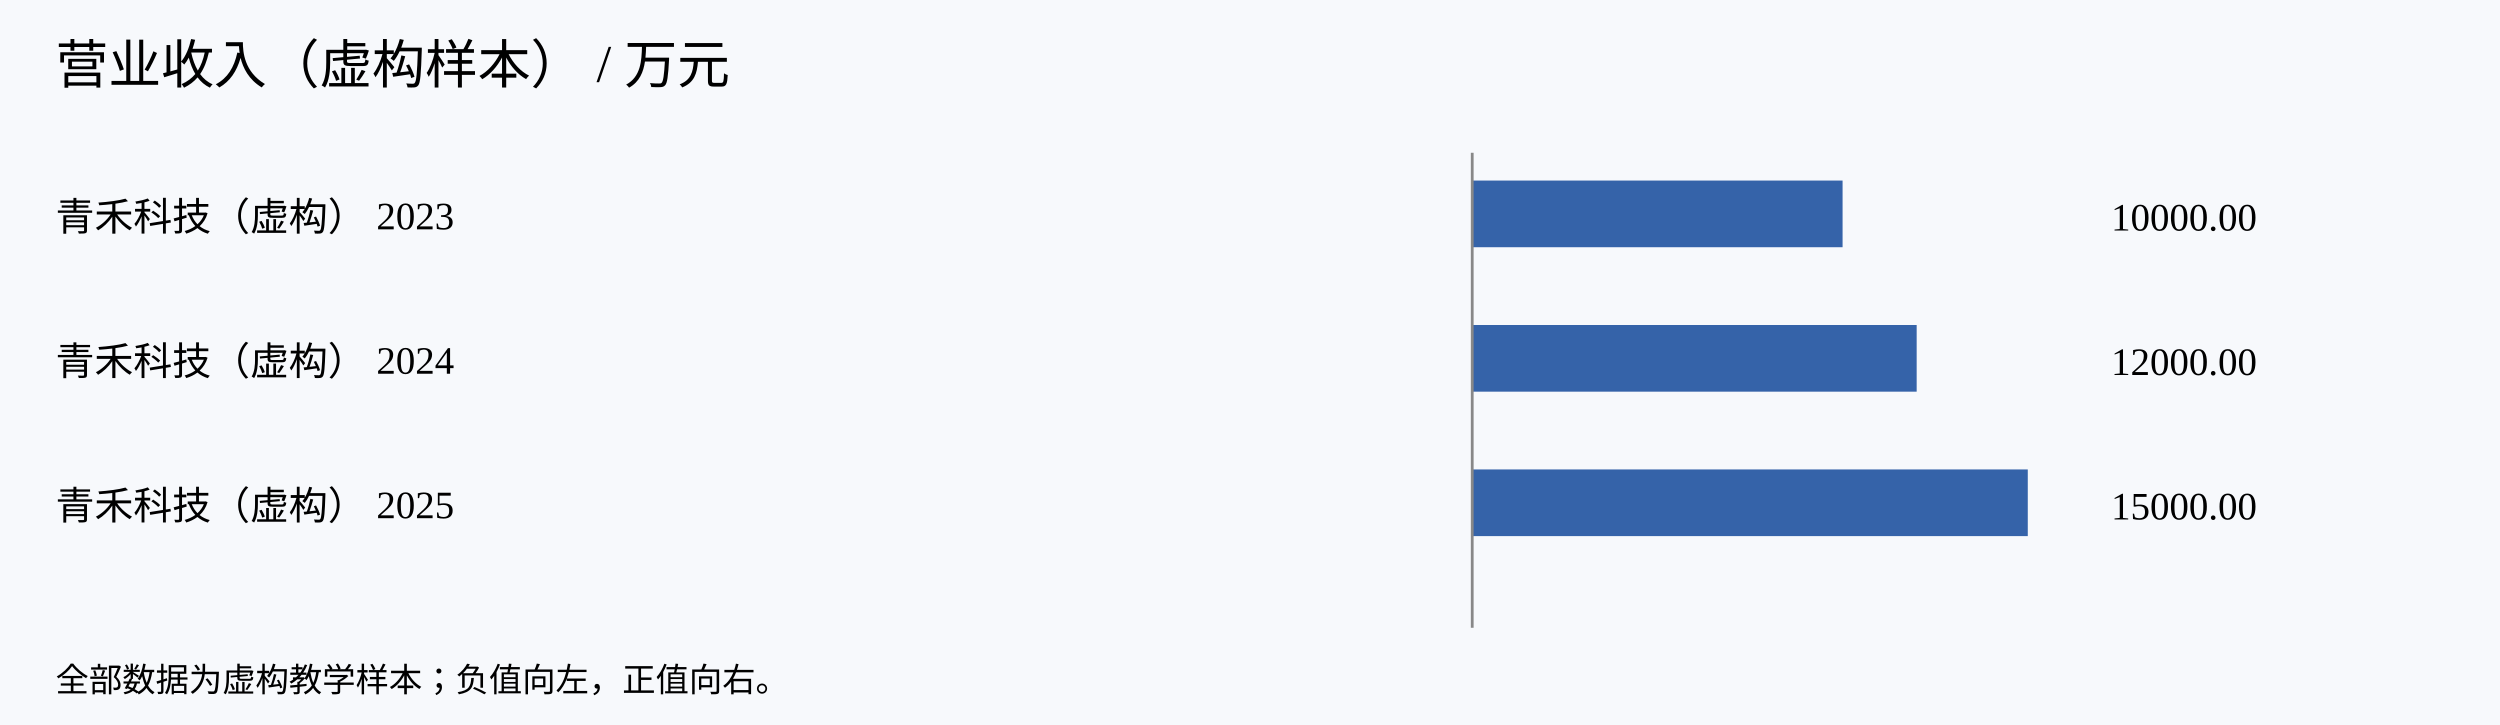
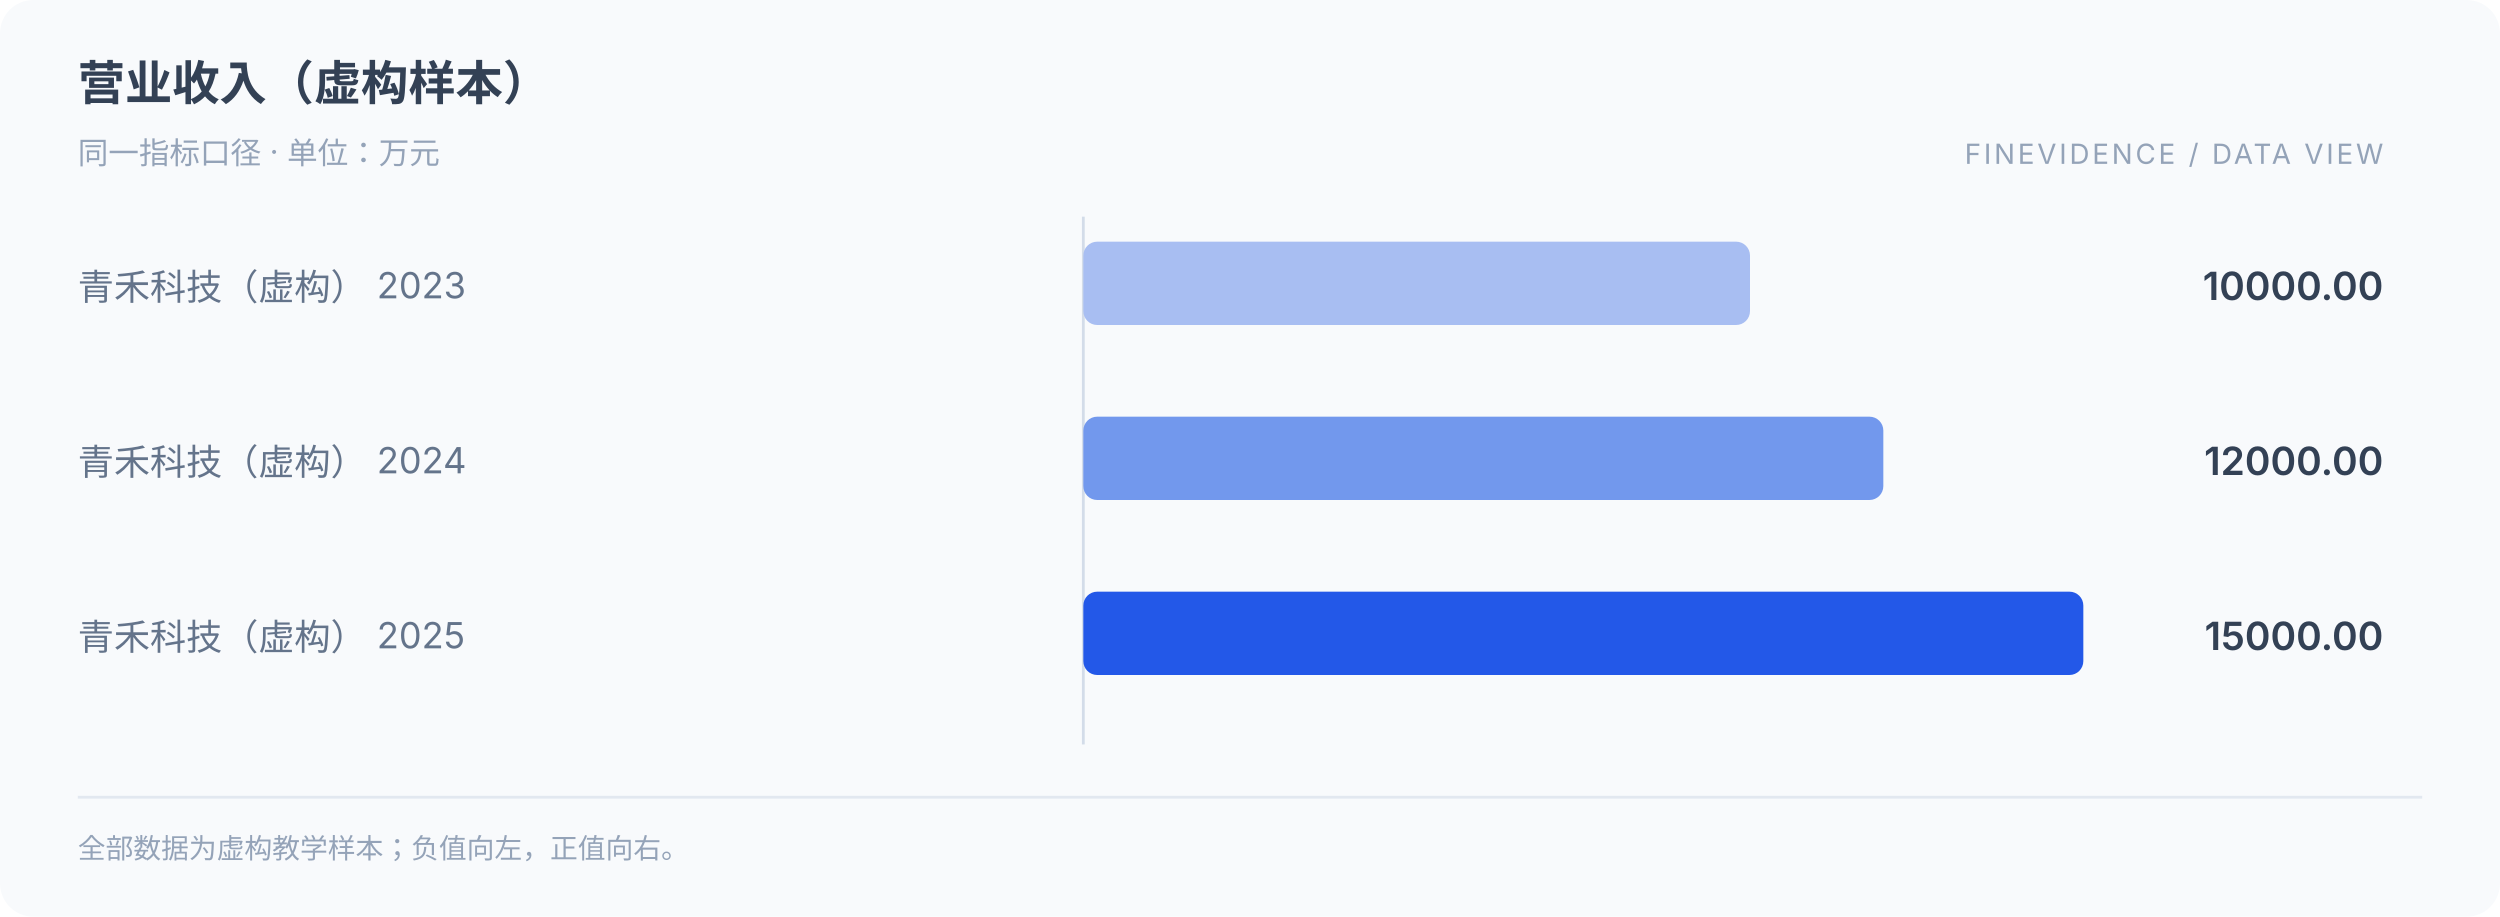
- <svg xmlns="http://www.w3.org/2000/svg" width="900" height="261" viewBox="0 0 900 261" role="img">
-   <rect width="100%" height="100%" fill="#f7f9fc" />
-   <text x="20" y="30" font-size="19">营业收入（虚构样本） / 万元</text>
-   <text x="20" y="83" font-size="14">青禾科技（虚构） 2023</text>
-   <rect x="530.00" y="65" width="133.33" height="24" fill="#3563a9" />
-   <text x="760" y="83" font-size="14">10000.00</text>
-   <text x="20" y="135" font-size="14">青禾科技（虚构） 2024</text>
-   <rect x="530.00" y="117" width="160.00" height="24" fill="#3563a9" />
-   <text x="760" y="135" font-size="14">12000.00</text>
-   <text x="20" y="187" font-size="14">青禾科技（虚构） 2025</text>
-   <rect x="530.00" y="169" width="200.00" height="24" fill="#3563a9" />
-   <text x="760" y="187" font-size="14">15000.00</text>
-   <line x1="530" y1="55" x2="530" y2="226" stroke="#888" />
-   <text x="20" y="249" font-size="12">全部数据为虚构教学样本；负值向左，正值向右。</text>
+ <svg xmlns="http://www.w3.org/2000/svg" width="900" height="330" viewBox="0 0 900 330" role="img" aria-labelledby="title description">
+   <rect width="100%" height="100%" rx="12" fill="#f8fafc" />
+   <g font-family="system-ui, -apple-system, Segoe UI, Microsoft YaHei, sans-serif">
+     <text id="title" x="28" y="36" font-size="17" font-weight="600" fill="#334155">营业收入（虚构样本）</text>
+     <text x="28" y="59" font-size="11" fill="#94a3b8">同一指标口径 · 单位：万元</text>
+     <text x="858" y="59" text-anchor="end" font-size="10" letter-spacing="1" fill="#94a3b8">FINEVIDENCE / DATA VIEW</text>
+     <line x1="390" y1="78" x2="390" y2="268" stroke="#d3dce9" />
+     <text x="28" y="108" font-size="13" fill="#64748b">青禾科技（虚构） 2023</text>
+     <rect x="390.00" y="87" width="240.00" height="30" rx="5" fill="#a8bef2" />
+     <text x="858" y="108" text-anchor="end" font-size="14" font-weight="600" fill="#334155">10000.00</text>
+     <text x="28" y="171" font-size="13" fill="#64748b">青禾科技（虚构） 2024</text>
+     <rect x="390.00" y="150" width="288.00" height="30" rx="5" fill="#7298ed" />
+     <text x="858" y="171" text-anchor="end" font-size="14" font-weight="600" fill="#334155">12000.00</text>
+     <text x="28" y="234" font-size="13" fill="#64748b">青禾科技（虚构） 2025</text>
+     <rect x="390.00" y="213" width="360.00" height="30" rx="5" fill="#2358e8" />
+     <text x="858" y="234" text-anchor="end" font-size="14" font-weight="600" fill="#334155">15000.00</text>
+     <line x1="28" y1="287" x2="872" y2="287" stroke="#e2e8f0" />
+     <text x="28" y="309" font-size="10" fill="#94a3b8">全部数据为虚构教学样本；负值向左，正值向右。</text>
+   </g>
</svg>
